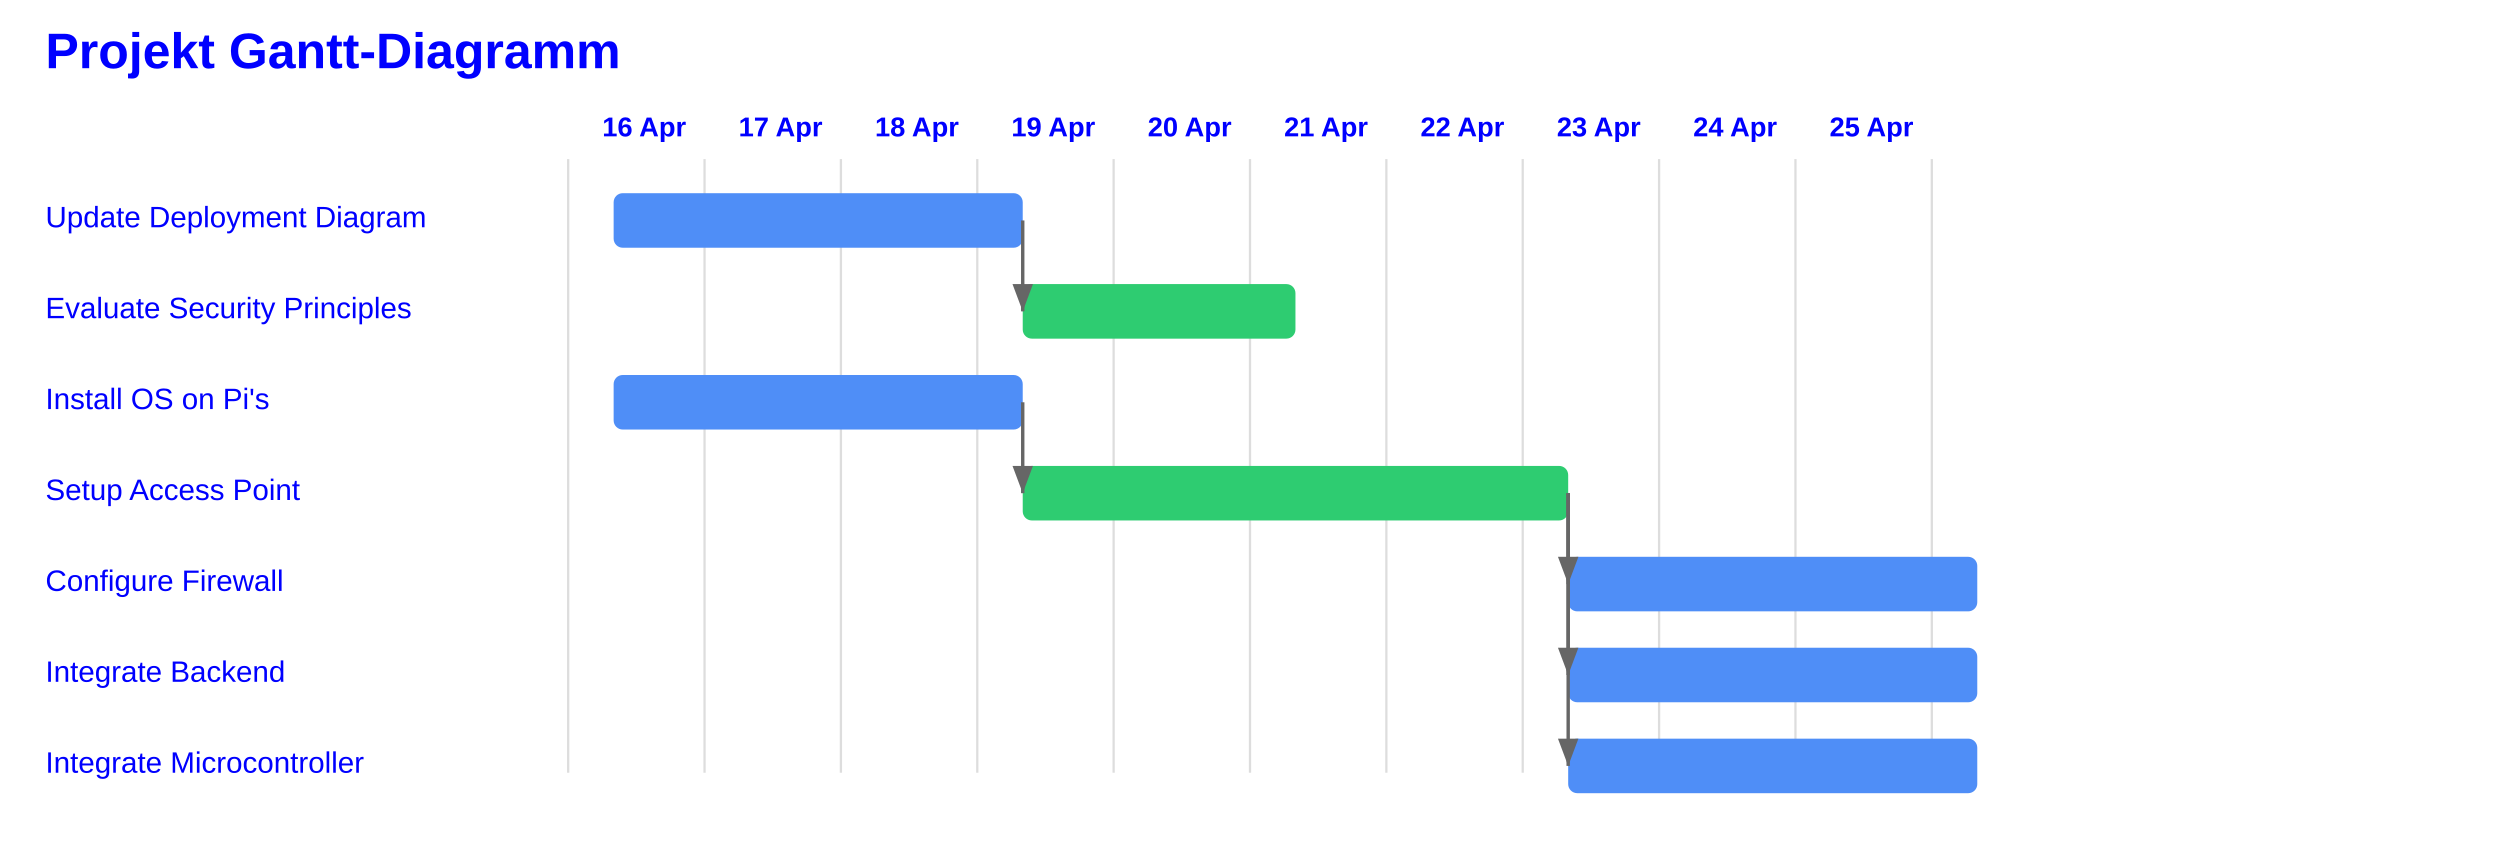
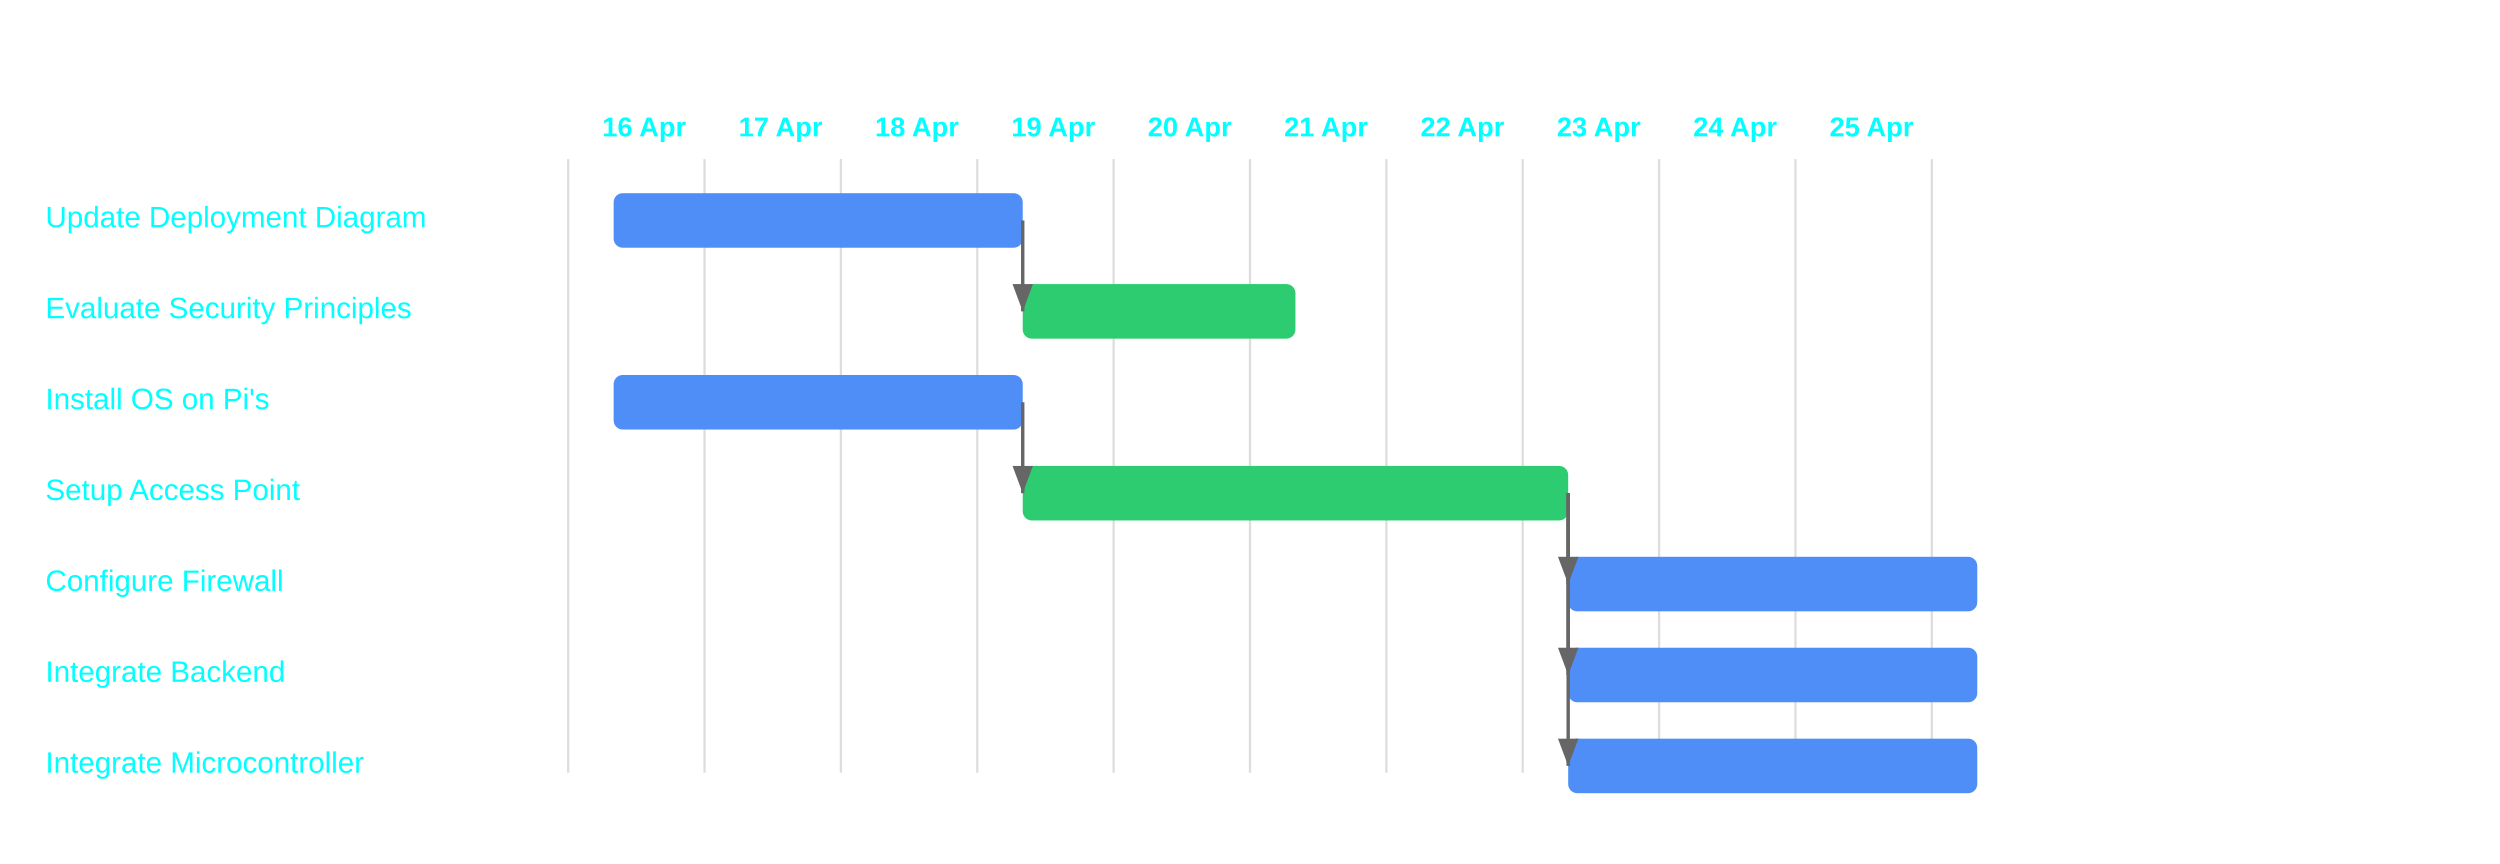
<svg xmlns="http://www.w3.org/2000/svg" width="1100" height="380">
  <style>
-     .title { font: bold 22px Arial, sans-serif; fill: blue; }
-     .header { font: bold 12px Arial, sans-serif; fill: blue; }
-     .task { font: 13px Arial, sans-serif; fill: blue; }
+     .header { font: bold 12px Arial, sans-serif; fill: cyan; }
+     .task { font: 13px Arial, sans-serif; fill: cyan; }
    .grid { stroke: #ddd; stroke-width: 1; }
    .bar { fill: #4f8ef7; rx: 4; ry: 4; }
    .bar2 { fill: #2ecc71; rx: 4; ry: 4; }
    .dep { stroke: #666; stroke-width: 1.5; fill: none; marker-end: url(#arrow); }
  </style>
  <defs>
    <marker id="arrow" markerWidth="10" markerHeight="10" refX="8" refY="3" orient="auto">
      <path d="M0,0 L8,3 L0,6 Z" fill="#666" />
    </marker>
  </defs>
-   <text x="20" y="30" class="title">Projekt Gantt-Diagramm</text>
  <g transform="translate(250,60)">
    <text x="15" y="0" class="header">16 Apr</text>
    <text x="75" y="0" class="header">17 Apr</text>
    <text x="135" y="0" class="header">18 Apr</text>
    <text x="195" y="0" class="header">19 Apr</text>
    <text x="255" y="0" class="header">20 Apr</text>
    <text x="315" y="0" class="header">21 Apr</text>
    <text x="375" y="0" class="header">22 Apr</text>
    <text x="435" y="0" class="header">23 Apr</text>
    <text x="495" y="0" class="header">24 Apr</text>
    <text x="555" y="0" class="header">25 Apr</text>
    <g class="grid">
      <line x1="0" y1="10" x2="0" y2="280" />
      <line x1="60" y1="10" x2="60" y2="280" />
      <line x1="120" y1="10" x2="120" y2="280" />
      <line x1="180" y1="10" x2="180" y2="280" />
      <line x1="240" y1="10" x2="240" y2="280" />
      <line x1="300" y1="10" x2="300" y2="280" />
      <line x1="360" y1="10" x2="360" y2="280" />
      <line x1="420" y1="10" x2="420" y2="280" />
      <line x1="480" y1="10" x2="480" y2="280" />
      <line x1="540" y1="10" x2="540" y2="280" />
      <line x1="600" y1="10" x2="600" y2="280" />
    </g>
  </g>
  <g transform="translate(20,80)">
    <text x="0" y="20" class="task">Update Deployment Diagram</text>
    <rect x="250" y="5" width="180" height="24" class="bar" />
    <text x="0" y="60" class="task">Evaluate Security Principles</text>
    <rect x="430" y="45" width="120" height="24" class="bar2" />
    <text x="0" y="100" class="task">Install OS on Pi's</text>
    <rect x="250" y="85" width="180" height="24" class="bar" />
    <text x="0" y="140" class="task">Setup Access Point</text>
    <rect x="430" y="125" width="240" height="24" class="bar2" />
    <text x="0" y="180" class="task">Configure Firewall</text>
    <rect x="670" y="165" width="180" height="24" class="bar" />
    <text x="0" y="220" class="task">Integrate Backend</text>
    <rect x="670" y="205" width="180" height="24" class="bar" />
    <text x="0" y="260" class="task">Integrate Microcontroller</text>
    <rect x="670" y="245" width="180" height="24" class="bar" />
    <path d="M430 17 L430 57" class="dep" />
    <path d="M430 97 L430 137" class="dep" />
    <path d="M670 137 L670 177" class="dep" />
    <path d="M670 137 L670 217" class="dep" />
    <path d="M670 137 L670 257" class="dep" />
  </g>
</svg>
